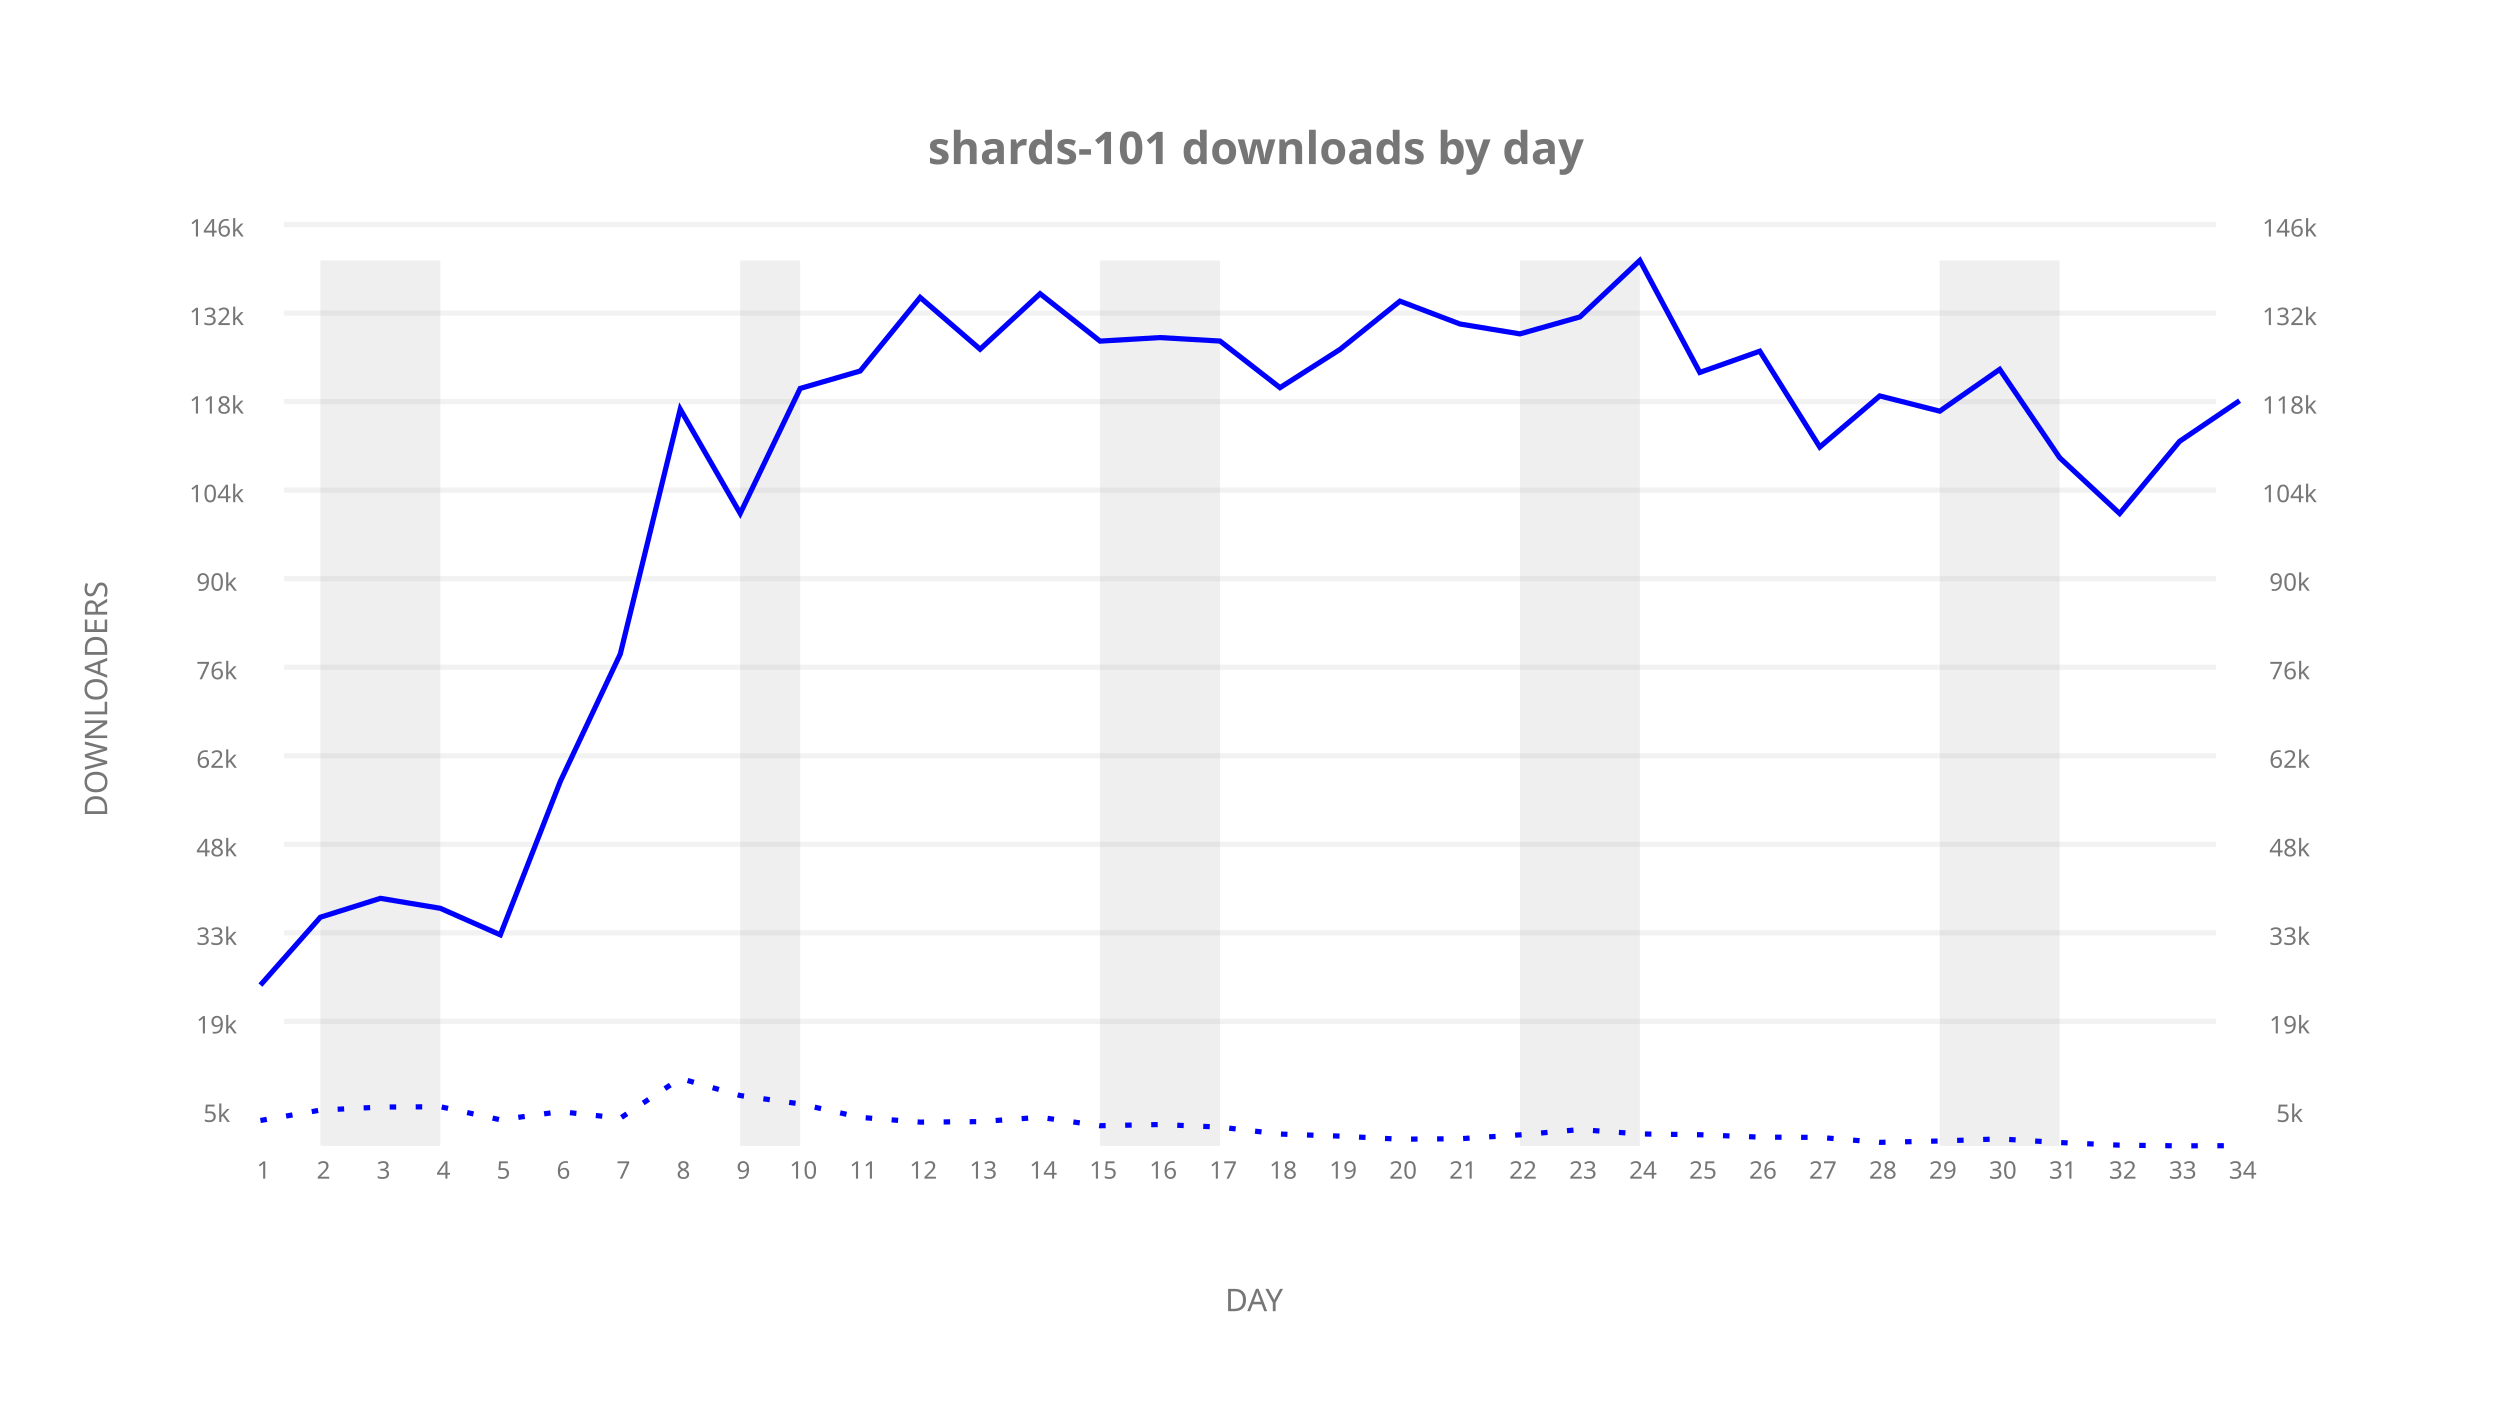
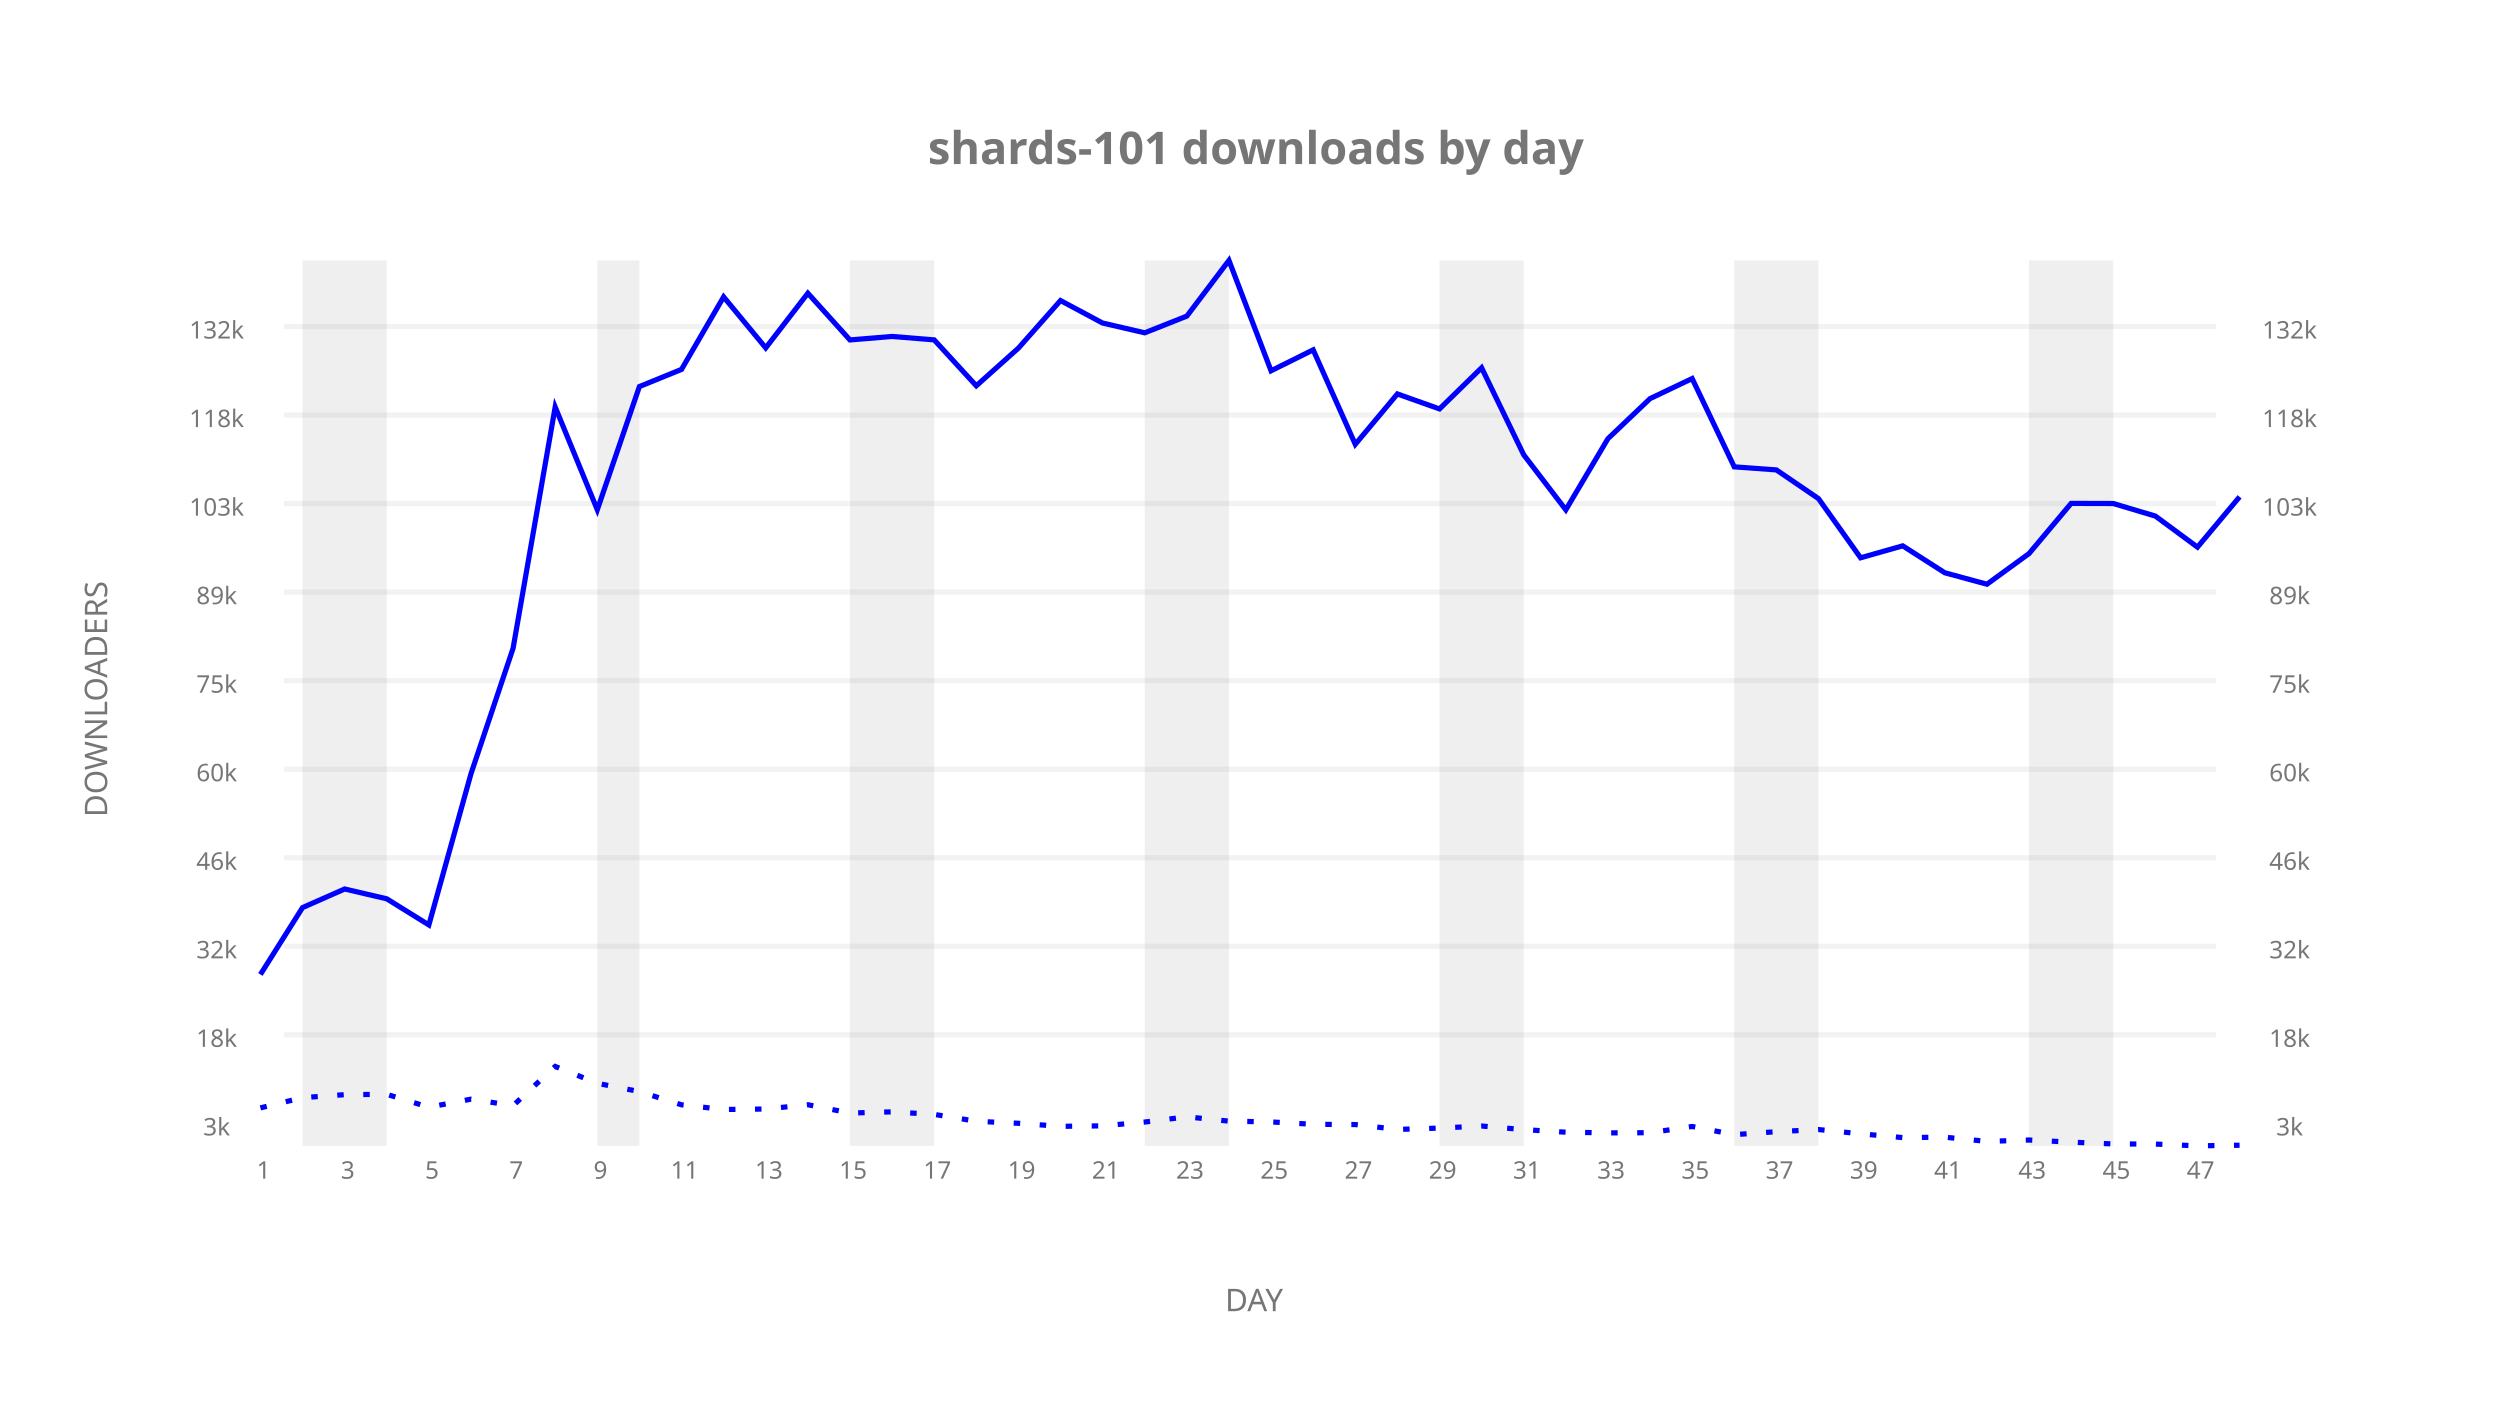
<svg xmlns="http://www.w3.org/2000/svg" xml:space="preserve" id="shards-101-downloads-by-day-day" x="0px" y="0px" width="1920px" height="1080px" viewBox="0 0 1920 1080" enable-background="new 0 0 1920 1080" role="img">
  <g id="annotations">
    <text x="960" y="126" font-family="Atkinson Hyperlegible" font-size="26pt" text-anchor="middle" text-align="center" font-weight="600" font-style="normal" style="fill:rgb(118,118,118); fill-opacity:1; stroke:rgb(118,118,118); stroke-opacity:0; stroke-width:0.5"> shards-101 downloads by day</text>
    <g id="axes-lines">
      <text x="960" y="1007" font-family="Atkinson Hyperlegible" font-size="18pt" text-anchor="middle" text-align="center" font-weight="500" font-style="normal" style="fill:rgb(118,118,118); fill-opacity:1; stroke:rgb(118,118,118); stroke-opacity:0; stroke-width:0.5"> DAY</text>
      <text x="73" y="540" font-family="Atkinson Hyperlegible" font-size="18pt" text-anchor="middle" text-align="center" dominant-baseline="central" font-weight="500" font-style="normal" style="fill:rgb(118,118,118); fill-opacity:1; stroke:rgb(118,118,118); stroke-opacity:0; stroke-width:0.5" transform="rotate(-90,73,540)"> DOWNLOADERS</text>
    </g>
    <g id="tic-y-label-lines">
-       <line x1="218" y1="784.425" x2="1702" y2="784.425" style="fill:rgb(0,0,255); fill-opacity:0; stroke:rgb(242,242,242); stroke-opacity:1; stroke-width:4" />
-       <line x1="218" y1="716.425" x2="1702" y2="716.425" style="fill:rgb(0,0,255); fill-opacity:0; stroke:rgb(242,242,242); stroke-opacity:1; stroke-width:4" />
-       <line x1="218" y1="648.425" x2="1702" y2="648.425" style="fill:rgb(0,0,255); fill-opacity:0; stroke:rgb(242,242,242); stroke-opacity:1; stroke-width:4" />
-       <line x1="218" y1="580.425" x2="1702" y2="580.425" style="fill:rgb(0,0,255); fill-opacity:0; stroke:rgb(242,242,242); stroke-opacity:1; stroke-width:4" />
-       <line x1="218" y1="512.425" x2="1702" y2="512.425" style="fill:rgb(0,0,255); fill-opacity:0; stroke:rgb(242,242,242); stroke-opacity:1; stroke-width:4" />
-       <line x1="218" y1="444.425" x2="1702" y2="444.425" style="fill:rgb(0,0,255); fill-opacity:0; stroke:rgb(242,242,242); stroke-opacity:1; stroke-width:4" />
-       <line x1="218" y1="376.425" x2="1702" y2="376.425" style="fill:rgb(0,0,255); fill-opacity:0; stroke:rgb(242,242,242); stroke-opacity:1; stroke-width:4" />
-       <line x1="218" y1="308.425" x2="1702" y2="308.425" style="fill:rgb(0,0,255); fill-opacity:0; stroke:rgb(242,242,242); stroke-opacity:1; stroke-width:4" />
-       <line x1="218" y1="240.425" x2="1702" y2="240.425" style="fill:rgb(0,0,255); fill-opacity:0; stroke:rgb(242,242,242); stroke-opacity:1; stroke-width:4" />
-       <line x1="218" y1="172.425" x2="1702" y2="172.425" style="fill:rgb(0,0,255); fill-opacity:0; stroke:rgb(242,242,242); stroke-opacity:1; stroke-width:4" />
+       <line x1="218" y1="794.762" x2="1702" y2="794.762" style="fill:rgb(0,0,255); fill-opacity:0; stroke:rgb(242,242,242); stroke-opacity:1; stroke-width:4" />
+       <line x1="218" y1="726.762" x2="1702" y2="726.762" style="fill:rgb(0,0,255); fill-opacity:0; stroke:rgb(242,242,242); stroke-opacity:1; stroke-width:4" />
+       <line x1="218" y1="658.762" x2="1702" y2="658.762" style="fill:rgb(0,0,255); fill-opacity:0; stroke:rgb(242,242,242); stroke-opacity:1; stroke-width:4" />
+       <line x1="218" y1="590.762" x2="1702" y2="590.762" style="fill:rgb(0,0,255); fill-opacity:0; stroke:rgb(242,242,242); stroke-opacity:1; stroke-width:4" />
+       <line x1="218" y1="522.762" x2="1702" y2="522.762" style="fill:rgb(0,0,255); fill-opacity:0; stroke:rgb(242,242,242); stroke-opacity:1; stroke-width:4" />
+       <line x1="218" y1="454.762" x2="1702" y2="454.762" style="fill:rgb(0,0,255); fill-opacity:0; stroke:rgb(242,242,242); stroke-opacity:1; stroke-width:4" />
+       <line x1="218" y1="386.762" x2="1702" y2="386.762" style="fill:rgb(0,0,255); fill-opacity:0; stroke:rgb(242,242,242); stroke-opacity:1; stroke-width:4" />
+       <line x1="218" y1="318.762" x2="1702" y2="318.762" style="fill:rgb(0,0,255); fill-opacity:0; stroke:rgb(242,242,242); stroke-opacity:1; stroke-width:4" />
+       <line x1="218" y1="250.762" x2="1702" y2="250.762" style="fill:rgb(0,0,255); fill-opacity:0; stroke:rgb(242,242,242); stroke-opacity:1; stroke-width:4" />
    </g>
    <g id="tic-x-labels">
      <text x="200" y="898" font-family="Atkinson Hyperlegible" font-size="14pt" text-anchor="middle" text-align="center" dominant-baseline="central" font-weight="400" font-style="normal" style="fill:rgb(118,118,118); fill-opacity:1; stroke:rgb(118,118,118); stroke-opacity:0; stroke-width:0.5"> 1</text>
-       <text x="246.061" y="898" font-family="Atkinson Hyperlegible" font-size="14pt" text-anchor="middle" text-align="center" dominant-baseline="central" font-weight="400" font-style="normal" style="fill:rgb(118,118,118); fill-opacity:1; stroke:rgb(118,118,118); stroke-opacity:0; stroke-width:0.5"> 2</text>
-       <text x="292.121" y="898" font-family="Atkinson Hyperlegible" font-size="14pt" text-anchor="middle" text-align="center" dominant-baseline="central" font-weight="400" font-style="normal" style="fill:rgb(118,118,118); fill-opacity:1; stroke:rgb(118,118,118); stroke-opacity:0; stroke-width:0.5"> 3</text>
-       <text x="338.182" y="898" font-family="Atkinson Hyperlegible" font-size="14pt" text-anchor="middle" text-align="center" dominant-baseline="central" font-weight="400" font-style="normal" style="fill:rgb(118,118,118); fill-opacity:1; stroke:rgb(118,118,118); stroke-opacity:0; stroke-width:0.5"> 4</text>
-       <text x="384.242" y="898" font-family="Atkinson Hyperlegible" font-size="14pt" text-anchor="middle" text-align="center" dominant-baseline="central" font-weight="400" font-style="normal" style="fill:rgb(118,118,118); fill-opacity:1; stroke:rgb(118,118,118); stroke-opacity:0; stroke-width:0.5"> 5</text>
-       <text x="430.303" y="898" font-family="Atkinson Hyperlegible" font-size="14pt" text-anchor="middle" text-align="center" dominant-baseline="central" font-weight="400" font-style="normal" style="fill:rgb(118,118,118); fill-opacity:1; stroke:rgb(118,118,118); stroke-opacity:0; stroke-width:0.5"> 6</text>
-       <text x="476.364" y="898" font-family="Atkinson Hyperlegible" font-size="14pt" text-anchor="middle" text-align="center" dominant-baseline="central" font-weight="400" font-style="normal" style="fill:rgb(118,118,118); fill-opacity:1; stroke:rgb(118,118,118); stroke-opacity:0; stroke-width:0.5"> 7</text>
-       <text x="522.424" y="898" font-family="Atkinson Hyperlegible" font-size="14pt" text-anchor="middle" text-align="center" dominant-baseline="central" font-weight="400" font-style="normal" style="fill:rgb(118,118,118); fill-opacity:1; stroke:rgb(118,118,118); stroke-opacity:0; stroke-width:0.5"> 8</text>
-       <text x="568.485" y="898" font-family="Atkinson Hyperlegible" font-size="14pt" text-anchor="middle" text-align="center" dominant-baseline="central" font-weight="400" font-style="normal" style="fill:rgb(118,118,118); fill-opacity:1; stroke:rgb(118,118,118); stroke-opacity:0; stroke-width:0.5"> 9</text>
-       <text x="614.545" y="898" font-family="Atkinson Hyperlegible" font-size="14pt" text-anchor="middle" text-align="center" dominant-baseline="central" font-weight="400" font-style="normal" style="fill:rgb(118,118,118); fill-opacity:1; stroke:rgb(118,118,118); stroke-opacity:0; stroke-width:0.5"> 10</text>
-       <text x="660.606" y="898" font-family="Atkinson Hyperlegible" font-size="14pt" text-anchor="middle" text-align="center" dominant-baseline="central" font-weight="400" font-style="normal" style="fill:rgb(118,118,118); fill-opacity:1; stroke:rgb(118,118,118); stroke-opacity:0; stroke-width:0.5"> 11</text>
-       <text x="706.667" y="898" font-family="Atkinson Hyperlegible" font-size="14pt" text-anchor="middle" text-align="center" dominant-baseline="central" font-weight="400" font-style="normal" style="fill:rgb(118,118,118); fill-opacity:1; stroke:rgb(118,118,118); stroke-opacity:0; stroke-width:0.5"> 12</text>
-       <text x="752.727" y="898" font-family="Atkinson Hyperlegible" font-size="14pt" text-anchor="middle" text-align="center" dominant-baseline="central" font-weight="400" font-style="normal" style="fill:rgb(118,118,118); fill-opacity:1; stroke:rgb(118,118,118); stroke-opacity:0; stroke-width:0.5"> 13</text>
-       <text x="798.788" y="898" font-family="Atkinson Hyperlegible" font-size="14pt" text-anchor="middle" text-align="center" dominant-baseline="central" font-weight="400" font-style="normal" style="fill:rgb(118,118,118); fill-opacity:1; stroke:rgb(118,118,118); stroke-opacity:0; stroke-width:0.5"> 14</text>
-       <text x="844.848" y="898" font-family="Atkinson Hyperlegible" font-size="14pt" text-anchor="middle" text-align="center" dominant-baseline="central" font-weight="400" font-style="normal" style="fill:rgb(118,118,118); fill-opacity:1; stroke:rgb(118,118,118); stroke-opacity:0; stroke-width:0.5"> 15</text>
-       <text x="890.909" y="898" font-family="Atkinson Hyperlegible" font-size="14pt" text-anchor="middle" text-align="center" dominant-baseline="central" font-weight="400" font-style="normal" style="fill:rgb(118,118,118); fill-opacity:1; stroke:rgb(118,118,118); stroke-opacity:0; stroke-width:0.5"> 16</text>
-       <text x="936.97" y="898" font-family="Atkinson Hyperlegible" font-size="14pt" text-anchor="middle" text-align="center" dominant-baseline="central" font-weight="400" font-style="normal" style="fill:rgb(118,118,118); fill-opacity:1; stroke:rgb(118,118,118); stroke-opacity:0; stroke-width:0.5"> 17</text>
-       <text x="983.03" y="898" font-family="Atkinson Hyperlegible" font-size="14pt" text-anchor="middle" text-align="center" dominant-baseline="central" font-weight="400" font-style="normal" style="fill:rgb(118,118,118); fill-opacity:1; stroke:rgb(118,118,118); stroke-opacity:0; stroke-width:0.5"> 18</text>
-       <text x="1029.091" y="898" font-family="Atkinson Hyperlegible" font-size="14pt" text-anchor="middle" text-align="center" dominant-baseline="central" font-weight="400" font-style="normal" style="fill:rgb(118,118,118); fill-opacity:1; stroke:rgb(118,118,118); stroke-opacity:0; stroke-width:0.5"> 19</text>
-       <text x="1075.152" y="898" font-family="Atkinson Hyperlegible" font-size="14pt" text-anchor="middle" text-align="center" dominant-baseline="central" font-weight="400" font-style="normal" style="fill:rgb(118,118,118); fill-opacity:1; stroke:rgb(118,118,118); stroke-opacity:0; stroke-width:0.5"> 20</text>
-       <text x="1121.212" y="898" font-family="Atkinson Hyperlegible" font-size="14pt" text-anchor="middle" text-align="center" dominant-baseline="central" font-weight="400" font-style="normal" style="fill:rgb(118,118,118); fill-opacity:1; stroke:rgb(118,118,118); stroke-opacity:0; stroke-width:0.5"> 21</text>
-       <text x="1167.273" y="898" font-family="Atkinson Hyperlegible" font-size="14pt" text-anchor="middle" text-align="center" dominant-baseline="central" font-weight="400" font-style="normal" style="fill:rgb(118,118,118); fill-opacity:1; stroke:rgb(118,118,118); stroke-opacity:0; stroke-width:0.5"> 22</text>
-       <text x="1213.333" y="898" font-family="Atkinson Hyperlegible" font-size="14pt" text-anchor="middle" text-align="center" dominant-baseline="central" font-weight="400" font-style="normal" style="fill:rgb(118,118,118); fill-opacity:1; stroke:rgb(118,118,118); stroke-opacity:0; stroke-width:0.5"> 23</text>
-       <text x="1259.394" y="898" font-family="Atkinson Hyperlegible" font-size="14pt" text-anchor="middle" text-align="center" dominant-baseline="central" font-weight="400" font-style="normal" style="fill:rgb(118,118,118); fill-opacity:1; stroke:rgb(118,118,118); stroke-opacity:0; stroke-width:0.5"> 24</text>
-       <text x="1305.455" y="898" font-family="Atkinson Hyperlegible" font-size="14pt" text-anchor="middle" text-align="center" dominant-baseline="central" font-weight="400" font-style="normal" style="fill:rgb(118,118,118); fill-opacity:1; stroke:rgb(118,118,118); stroke-opacity:0; stroke-width:0.5"> 25</text>
-       <text x="1351.515" y="898" font-family="Atkinson Hyperlegible" font-size="14pt" text-anchor="middle" text-align="center" dominant-baseline="central" font-weight="400" font-style="normal" style="fill:rgb(118,118,118); fill-opacity:1; stroke:rgb(118,118,118); stroke-opacity:0; stroke-width:0.5"> 26</text>
-       <text x="1397.576" y="898" font-family="Atkinson Hyperlegible" font-size="14pt" text-anchor="middle" text-align="center" dominant-baseline="central" font-weight="400" font-style="normal" style="fill:rgb(118,118,118); fill-opacity:1; stroke:rgb(118,118,118); stroke-opacity:0; stroke-width:0.5"> 27</text>
-       <text x="1443.636" y="898" font-family="Atkinson Hyperlegible" font-size="14pt" text-anchor="middle" text-align="center" dominant-baseline="central" font-weight="400" font-style="normal" style="fill:rgb(118,118,118); fill-opacity:1; stroke:rgb(118,118,118); stroke-opacity:0; stroke-width:0.5"> 28</text>
-       <text x="1489.697" y="898" font-family="Atkinson Hyperlegible" font-size="14pt" text-anchor="middle" text-align="center" dominant-baseline="central" font-weight="400" font-style="normal" style="fill:rgb(118,118,118); fill-opacity:1; stroke:rgb(118,118,118); stroke-opacity:0; stroke-width:0.5"> 29</text>
-       <text x="1535.758" y="898" font-family="Atkinson Hyperlegible" font-size="14pt" text-anchor="middle" text-align="center" dominant-baseline="central" font-weight="400" font-style="normal" style="fill:rgb(118,118,118); fill-opacity:1; stroke:rgb(118,118,118); stroke-opacity:0; stroke-width:0.5"> 30</text>
-       <text x="1581.818" y="898" font-family="Atkinson Hyperlegible" font-size="14pt" text-anchor="middle" text-align="center" dominant-baseline="central" font-weight="400" font-style="normal" style="fill:rgb(118,118,118); fill-opacity:1; stroke:rgb(118,118,118); stroke-opacity:0; stroke-width:0.5"> 31</text>
-       <text x="1627.879" y="898" font-family="Atkinson Hyperlegible" font-size="14pt" text-anchor="middle" text-align="center" dominant-baseline="central" font-weight="400" font-style="normal" style="fill:rgb(118,118,118); fill-opacity:1; stroke:rgb(118,118,118); stroke-opacity:0; stroke-width:0.5"> 32</text>
-       <text x="1673.939" y="898" font-family="Atkinson Hyperlegible" font-size="14pt" text-anchor="middle" text-align="center" dominant-baseline="central" font-weight="400" font-style="normal" style="fill:rgb(118,118,118); fill-opacity:1; stroke:rgb(118,118,118); stroke-opacity:0; stroke-width:0.5"> 33</text>
-       <text x="1720" y="898" font-family="Atkinson Hyperlegible" font-size="14pt" text-anchor="middle" text-align="center" dominant-baseline="central" font-weight="400" font-style="normal" style="fill:rgb(118,118,118); fill-opacity:1; stroke:rgb(118,118,118); stroke-opacity:0; stroke-width:0.5"> 34</text>
+       <text x="264.681" y="898" font-family="Atkinson Hyperlegible" font-size="14pt" text-anchor="middle" text-align="center" dominant-baseline="central" font-weight="400" font-style="normal" style="fill:rgb(118,118,118); fill-opacity:1; stroke:rgb(118,118,118); stroke-opacity:0; stroke-width:0.5"> 3</text>
+       <text x="329.362" y="898" font-family="Atkinson Hyperlegible" font-size="14pt" text-anchor="middle" text-align="center" dominant-baseline="central" font-weight="400" font-style="normal" style="fill:rgb(118,118,118); fill-opacity:1; stroke:rgb(118,118,118); stroke-opacity:0; stroke-width:0.5"> 5</text>
+       <text x="394.043" y="898" font-family="Atkinson Hyperlegible" font-size="14pt" text-anchor="middle" text-align="center" dominant-baseline="central" font-weight="400" font-style="normal" style="fill:rgb(118,118,118); fill-opacity:1; stroke:rgb(118,118,118); stroke-opacity:0; stroke-width:0.5"> 7</text>
+       <text x="458.723" y="898" font-family="Atkinson Hyperlegible" font-size="14pt" text-anchor="middle" text-align="center" dominant-baseline="central" font-weight="400" font-style="normal" style="fill:rgb(118,118,118); fill-opacity:1; stroke:rgb(118,118,118); stroke-opacity:0; stroke-width:0.5"> 9</text>
+       <text x="523.404" y="898" font-family="Atkinson Hyperlegible" font-size="14pt" text-anchor="middle" text-align="center" dominant-baseline="central" font-weight="400" font-style="normal" style="fill:rgb(118,118,118); fill-opacity:1; stroke:rgb(118,118,118); stroke-opacity:0; stroke-width:0.5"> 11</text>
+       <text x="588.085" y="898" font-family="Atkinson Hyperlegible" font-size="14pt" text-anchor="middle" text-align="center" dominant-baseline="central" font-weight="400" font-style="normal" style="fill:rgb(118,118,118); fill-opacity:1; stroke:rgb(118,118,118); stroke-opacity:0; stroke-width:0.5"> 13</text>
+       <text x="652.766" y="898" font-family="Atkinson Hyperlegible" font-size="14pt" text-anchor="middle" text-align="center" dominant-baseline="central" font-weight="400" font-style="normal" style="fill:rgb(118,118,118); fill-opacity:1; stroke:rgb(118,118,118); stroke-opacity:0; stroke-width:0.5"> 15</text>
+       <text x="717.447" y="898" font-family="Atkinson Hyperlegible" font-size="14pt" text-anchor="middle" text-align="center" dominant-baseline="central" font-weight="400" font-style="normal" style="fill:rgb(118,118,118); fill-opacity:1; stroke:rgb(118,118,118); stroke-opacity:0; stroke-width:0.5"> 17</text>
+       <text x="782.128" y="898" font-family="Atkinson Hyperlegible" font-size="14pt" text-anchor="middle" text-align="center" dominant-baseline="central" font-weight="400" font-style="normal" style="fill:rgb(118,118,118); fill-opacity:1; stroke:rgb(118,118,118); stroke-opacity:0; stroke-width:0.5"> 19</text>
+       <text x="846.809" y="898" font-family="Atkinson Hyperlegible" font-size="14pt" text-anchor="middle" text-align="center" dominant-baseline="central" font-weight="400" font-style="normal" style="fill:rgb(118,118,118); fill-opacity:1; stroke:rgb(118,118,118); stroke-opacity:0; stroke-width:0.5"> 21</text>
+       <text x="911.489" y="898" font-family="Atkinson Hyperlegible" font-size="14pt" text-anchor="middle" text-align="center" dominant-baseline="central" font-weight="400" font-style="normal" style="fill:rgb(118,118,118); fill-opacity:1; stroke:rgb(118,118,118); stroke-opacity:0; stroke-width:0.5"> 23</text>
+       <text x="976.17" y="898" font-family="Atkinson Hyperlegible" font-size="14pt" text-anchor="middle" text-align="center" dominant-baseline="central" font-weight="400" font-style="normal" style="fill:rgb(118,118,118); fill-opacity:1; stroke:rgb(118,118,118); stroke-opacity:0; stroke-width:0.5"> 25</text>
+       <text x="1040.851" y="898" font-family="Atkinson Hyperlegible" font-size="14pt" text-anchor="middle" text-align="center" dominant-baseline="central" font-weight="400" font-style="normal" style="fill:rgb(118,118,118); fill-opacity:1; stroke:rgb(118,118,118); stroke-opacity:0; stroke-width:0.5"> 27</text>
+       <text x="1105.532" y="898" font-family="Atkinson Hyperlegible" font-size="14pt" text-anchor="middle" text-align="center" dominant-baseline="central" font-weight="400" font-style="normal" style="fill:rgb(118,118,118); fill-opacity:1; stroke:rgb(118,118,118); stroke-opacity:0; stroke-width:0.5"> 29</text>
+       <text x="1170.213" y="898" font-family="Atkinson Hyperlegible" font-size="14pt" text-anchor="middle" text-align="center" dominant-baseline="central" font-weight="400" font-style="normal" style="fill:rgb(118,118,118); fill-opacity:1; stroke:rgb(118,118,118); stroke-opacity:0; stroke-width:0.5"> 31</text>
+       <text x="1234.894" y="898" font-family="Atkinson Hyperlegible" font-size="14pt" text-anchor="middle" text-align="center" dominant-baseline="central" font-weight="400" font-style="normal" style="fill:rgb(118,118,118); fill-opacity:1; stroke:rgb(118,118,118); stroke-opacity:0; stroke-width:0.5"> 33</text>
+       <text x="1299.574" y="898" font-family="Atkinson Hyperlegible" font-size="14pt" text-anchor="middle" text-align="center" dominant-baseline="central" font-weight="400" font-style="normal" style="fill:rgb(118,118,118); fill-opacity:1; stroke:rgb(118,118,118); stroke-opacity:0; stroke-width:0.5"> 35</text>
+       <text x="1364.255" y="898" font-family="Atkinson Hyperlegible" font-size="14pt" text-anchor="middle" text-align="center" dominant-baseline="central" font-weight="400" font-style="normal" style="fill:rgb(118,118,118); fill-opacity:1; stroke:rgb(118,118,118); stroke-opacity:0; stroke-width:0.5"> 37</text>
+       <text x="1428.936" y="898" font-family="Atkinson Hyperlegible" font-size="14pt" text-anchor="middle" text-align="center" dominant-baseline="central" font-weight="400" font-style="normal" style="fill:rgb(118,118,118); fill-opacity:1; stroke:rgb(118,118,118); stroke-opacity:0; stroke-width:0.5"> 39</text>
+       <text x="1493.617" y="898" font-family="Atkinson Hyperlegible" font-size="14pt" text-anchor="middle" text-align="center" dominant-baseline="central" font-weight="400" font-style="normal" style="fill:rgb(118,118,118); fill-opacity:1; stroke:rgb(118,118,118); stroke-opacity:0; stroke-width:0.5"> 41</text>
+       <text x="1558.298" y="898" font-family="Atkinson Hyperlegible" font-size="14pt" text-anchor="middle" text-align="center" dominant-baseline="central" font-weight="400" font-style="normal" style="fill:rgb(118,118,118); fill-opacity:1; stroke:rgb(118,118,118); stroke-opacity:0; stroke-width:0.5"> 43</text>
+       <text x="1622.979" y="898" font-family="Atkinson Hyperlegible" font-size="14pt" text-anchor="middle" text-align="center" dominant-baseline="central" font-weight="400" font-style="normal" style="fill:rgb(118,118,118); fill-opacity:1; stroke:rgb(118,118,118); stroke-opacity:0; stroke-width:0.5"> 45</text>
+       <text x="1687.66" y="898" font-family="Atkinson Hyperlegible" font-size="14pt" text-anchor="middle" text-align="center" dominant-baseline="central" font-weight="400" font-style="normal" style="fill:rgb(118,118,118); fill-opacity:1; stroke:rgb(118,118,118); stroke-opacity:0; stroke-width:0.5"> 47</text>
    </g>
    <g id="tic-y-labels">
-       <text x="164" y="854.425" font-family="Atkinson Hyperlegible" font-size="14pt" text-anchor="middle" text-align="center" dominant-baseline="central" font-weight="400" font-style="normal" style="fill:rgb(118,118,118); fill-opacity:1; stroke:rgb(118,118,118); stroke-opacity:0; stroke-width:0.5"> 5k</text>
-       <text x="1756" y="854.425" font-family="Atkinson Hyperlegible" font-size="14pt" text-anchor="middle" text-align="center" dominant-baseline="central" font-weight="400" font-style="normal" style="fill:rgb(118,118,118); fill-opacity:1; stroke:rgb(118,118,118); stroke-opacity:0; stroke-width:0.5"> 5k</text>
-       <text x="164" y="786.425" font-family="Atkinson Hyperlegible" font-size="14pt" text-anchor="middle" text-align="center" dominant-baseline="central" font-weight="400" font-style="normal" style="fill:rgb(118,118,118); fill-opacity:1; stroke:rgb(118,118,118); stroke-opacity:0; stroke-width:0.5"> 19k</text>
-       <text x="1756" y="786.425" font-family="Atkinson Hyperlegible" font-size="14pt" text-anchor="middle" text-align="center" dominant-baseline="central" font-weight="400" font-style="normal" style="fill:rgb(118,118,118); fill-opacity:1; stroke:rgb(118,118,118); stroke-opacity:0; stroke-width:0.5"> 19k</text>
-       <text x="164" y="718.425" font-family="Atkinson Hyperlegible" font-size="14pt" text-anchor="middle" text-align="center" dominant-baseline="central" font-weight="400" font-style="normal" style="fill:rgb(118,118,118); fill-opacity:1; stroke:rgb(118,118,118); stroke-opacity:0; stroke-width:0.5"> 33k</text>
-       <text x="1756" y="718.425" font-family="Atkinson Hyperlegible" font-size="14pt" text-anchor="middle" text-align="center" dominant-baseline="central" font-weight="400" font-style="normal" style="fill:rgb(118,118,118); fill-opacity:1; stroke:rgb(118,118,118); stroke-opacity:0; stroke-width:0.5"> 33k</text>
-       <text x="164" y="650.425" font-family="Atkinson Hyperlegible" font-size="14pt" text-anchor="middle" text-align="center" dominant-baseline="central" font-weight="400" font-style="normal" style="fill:rgb(118,118,118); fill-opacity:1; stroke:rgb(118,118,118); stroke-opacity:0; stroke-width:0.5"> 48k</text>
-       <text x="1756" y="650.425" font-family="Atkinson Hyperlegible" font-size="14pt" text-anchor="middle" text-align="center" dominant-baseline="central" font-weight="400" font-style="normal" style="fill:rgb(118,118,118); fill-opacity:1; stroke:rgb(118,118,118); stroke-opacity:0; stroke-width:0.5"> 48k</text>
-       <text x="164" y="582.425" font-family="Atkinson Hyperlegible" font-size="14pt" text-anchor="middle" text-align="center" dominant-baseline="central" font-weight="400" font-style="normal" style="fill:rgb(118,118,118); fill-opacity:1; stroke:rgb(118,118,118); stroke-opacity:0; stroke-width:0.5"> 62k</text>
-       <text x="1756" y="582.425" font-family="Atkinson Hyperlegible" font-size="14pt" text-anchor="middle" text-align="center" dominant-baseline="central" font-weight="400" font-style="normal" style="fill:rgb(118,118,118); fill-opacity:1; stroke:rgb(118,118,118); stroke-opacity:0; stroke-width:0.5"> 62k</text>
-       <text x="164" y="514.425" font-family="Atkinson Hyperlegible" font-size="14pt" text-anchor="middle" text-align="center" dominant-baseline="central" font-weight="400" font-style="normal" style="fill:rgb(118,118,118); fill-opacity:1; stroke:rgb(118,118,118); stroke-opacity:0; stroke-width:0.5"> 76k</text>
-       <text x="1756" y="514.425" font-family="Atkinson Hyperlegible" font-size="14pt" text-anchor="middle" text-align="center" dominant-baseline="central" font-weight="400" font-style="normal" style="fill:rgb(118,118,118); fill-opacity:1; stroke:rgb(118,118,118); stroke-opacity:0; stroke-width:0.5"> 76k</text>
-       <text x="164" y="446.425" font-family="Atkinson Hyperlegible" font-size="14pt" text-anchor="middle" text-align="center" dominant-baseline="central" font-weight="400" font-style="normal" style="fill:rgb(118,118,118); fill-opacity:1; stroke:rgb(118,118,118); stroke-opacity:0; stroke-width:0.5"> 90k</text>
-       <text x="1756" y="446.425" font-family="Atkinson Hyperlegible" font-size="14pt" text-anchor="middle" text-align="center" dominant-baseline="central" font-weight="400" font-style="normal" style="fill:rgb(118,118,118); fill-opacity:1; stroke:rgb(118,118,118); stroke-opacity:0; stroke-width:0.5"> 90k</text>
-       <text x="164" y="378.425" font-family="Atkinson Hyperlegible" font-size="14pt" text-anchor="middle" text-align="center" dominant-baseline="central" font-weight="400" font-style="normal" style="fill:rgb(118,118,118); fill-opacity:1; stroke:rgb(118,118,118); stroke-opacity:0; stroke-width:0.5"> 104k</text>
-       <text x="1756" y="378.425" font-family="Atkinson Hyperlegible" font-size="14pt" text-anchor="middle" text-align="center" dominant-baseline="central" font-weight="400" font-style="normal" style="fill:rgb(118,118,118); fill-opacity:1; stroke:rgb(118,118,118); stroke-opacity:0; stroke-width:0.5"> 104k</text>
-       <text x="164" y="310.425" font-family="Atkinson Hyperlegible" font-size="14pt" text-anchor="middle" text-align="center" dominant-baseline="central" font-weight="400" font-style="normal" style="fill:rgb(118,118,118); fill-opacity:1; stroke:rgb(118,118,118); stroke-opacity:0; stroke-width:0.5"> 118k</text>
-       <text x="1756" y="310.425" font-family="Atkinson Hyperlegible" font-size="14pt" text-anchor="middle" text-align="center" dominant-baseline="central" font-weight="400" font-style="normal" style="fill:rgb(118,118,118); fill-opacity:1; stroke:rgb(118,118,118); stroke-opacity:0; stroke-width:0.5"> 118k</text>
-       <text x="164" y="242.425" font-family="Atkinson Hyperlegible" font-size="14pt" text-anchor="middle" text-align="center" dominant-baseline="central" font-weight="400" font-style="normal" style="fill:rgb(118,118,118); fill-opacity:1; stroke:rgb(118,118,118); stroke-opacity:0; stroke-width:0.5"> 132k</text>
-       <text x="1756" y="242.425" font-family="Atkinson Hyperlegible" font-size="14pt" text-anchor="middle" text-align="center" dominant-baseline="central" font-weight="400" font-style="normal" style="fill:rgb(118,118,118); fill-opacity:1; stroke:rgb(118,118,118); stroke-opacity:0; stroke-width:0.5"> 132k</text>
-       <text x="164" y="174.425" font-family="Atkinson Hyperlegible" font-size="14pt" text-anchor="middle" text-align="center" dominant-baseline="central" font-weight="400" font-style="normal" style="fill:rgb(118,118,118); fill-opacity:1; stroke:rgb(118,118,118); stroke-opacity:0; stroke-width:0.5"> 146k</text>
-       <text x="1756" y="174.425" font-family="Atkinson Hyperlegible" font-size="14pt" text-anchor="middle" text-align="center" dominant-baseline="central" font-weight="400" font-style="normal" style="fill:rgb(118,118,118); fill-opacity:1; stroke:rgb(118,118,118); stroke-opacity:0; stroke-width:0.5"> 146k</text>
+       <text x="164" y="864.762" font-family="Atkinson Hyperlegible" font-size="14pt" text-anchor="middle" text-align="center" dominant-baseline="central" font-weight="400" font-style="normal" style="fill:rgb(118,118,118); fill-opacity:1; stroke:rgb(118,118,118); stroke-opacity:0; stroke-width:0.5"> 3k</text>
+       <text x="1756" y="864.762" font-family="Atkinson Hyperlegible" font-size="14pt" text-anchor="middle" text-align="center" dominant-baseline="central" font-weight="400" font-style="normal" style="fill:rgb(118,118,118); fill-opacity:1; stroke:rgb(118,118,118); stroke-opacity:0; stroke-width:0.5"> 3k</text>
+       <text x="164" y="796.762" font-family="Atkinson Hyperlegible" font-size="14pt" text-anchor="middle" text-align="center" dominant-baseline="central" font-weight="400" font-style="normal" style="fill:rgb(118,118,118); fill-opacity:1; stroke:rgb(118,118,118); stroke-opacity:0; stroke-width:0.5"> 18k</text>
+       <text x="1756" y="796.762" font-family="Atkinson Hyperlegible" font-size="14pt" text-anchor="middle" text-align="center" dominant-baseline="central" font-weight="400" font-style="normal" style="fill:rgb(118,118,118); fill-opacity:1; stroke:rgb(118,118,118); stroke-opacity:0; stroke-width:0.5"> 18k</text>
+       <text x="164" y="728.762" font-family="Atkinson Hyperlegible" font-size="14pt" text-anchor="middle" text-align="center" dominant-baseline="central" font-weight="400" font-style="normal" style="fill:rgb(118,118,118); fill-opacity:1; stroke:rgb(118,118,118); stroke-opacity:0; stroke-width:0.5"> 32k</text>
+       <text x="1756" y="728.762" font-family="Atkinson Hyperlegible" font-size="14pt" text-anchor="middle" text-align="center" dominant-baseline="central" font-weight="400" font-style="normal" style="fill:rgb(118,118,118); fill-opacity:1; stroke:rgb(118,118,118); stroke-opacity:0; stroke-width:0.5"> 32k</text>
+       <text x="164" y="660.762" font-family="Atkinson Hyperlegible" font-size="14pt" text-anchor="middle" text-align="center" dominant-baseline="central" font-weight="400" font-style="normal" style="fill:rgb(118,118,118); fill-opacity:1; stroke:rgb(118,118,118); stroke-opacity:0; stroke-width:0.5"> 46k</text>
+       <text x="1756" y="660.762" font-family="Atkinson Hyperlegible" font-size="14pt" text-anchor="middle" text-align="center" dominant-baseline="central" font-weight="400" font-style="normal" style="fill:rgb(118,118,118); fill-opacity:1; stroke:rgb(118,118,118); stroke-opacity:0; stroke-width:0.5"> 46k</text>
+       <text x="164" y="592.762" font-family="Atkinson Hyperlegible" font-size="14pt" text-anchor="middle" text-align="center" dominant-baseline="central" font-weight="400" font-style="normal" style="fill:rgb(118,118,118); fill-opacity:1; stroke:rgb(118,118,118); stroke-opacity:0; stroke-width:0.5"> 60k</text>
+       <text x="1756" y="592.762" font-family="Atkinson Hyperlegible" font-size="14pt" text-anchor="middle" text-align="center" dominant-baseline="central" font-weight="400" font-style="normal" style="fill:rgb(118,118,118); fill-opacity:1; stroke:rgb(118,118,118); stroke-opacity:0; stroke-width:0.5"> 60k</text>
+       <text x="164" y="524.762" font-family="Atkinson Hyperlegible" font-size="14pt" text-anchor="middle" text-align="center" dominant-baseline="central" font-weight="400" font-style="normal" style="fill:rgb(118,118,118); fill-opacity:1; stroke:rgb(118,118,118); stroke-opacity:0; stroke-width:0.5"> 75k</text>
+       <text x="1756" y="524.762" font-family="Atkinson Hyperlegible" font-size="14pt" text-anchor="middle" text-align="center" dominant-baseline="central" font-weight="400" font-style="normal" style="fill:rgb(118,118,118); fill-opacity:1; stroke:rgb(118,118,118); stroke-opacity:0; stroke-width:0.5"> 75k</text>
+       <text x="164" y="456.762" font-family="Atkinson Hyperlegible" font-size="14pt" text-anchor="middle" text-align="center" dominant-baseline="central" font-weight="400" font-style="normal" style="fill:rgb(118,118,118); fill-opacity:1; stroke:rgb(118,118,118); stroke-opacity:0; stroke-width:0.5"> 89k</text>
+       <text x="1756" y="456.762" font-family="Atkinson Hyperlegible" font-size="14pt" text-anchor="middle" text-align="center" dominant-baseline="central" font-weight="400" font-style="normal" style="fill:rgb(118,118,118); fill-opacity:1; stroke:rgb(118,118,118); stroke-opacity:0; stroke-width:0.5"> 89k</text>
+       <text x="164" y="388.762" font-family="Atkinson Hyperlegible" font-size="14pt" text-anchor="middle" text-align="center" dominant-baseline="central" font-weight="400" font-style="normal" style="fill:rgb(118,118,118); fill-opacity:1; stroke:rgb(118,118,118); stroke-opacity:0; stroke-width:0.5"> 103k</text>
+       <text x="1756" y="388.762" font-family="Atkinson Hyperlegible" font-size="14pt" text-anchor="middle" text-align="center" dominant-baseline="central" font-weight="400" font-style="normal" style="fill:rgb(118,118,118); fill-opacity:1; stroke:rgb(118,118,118); stroke-opacity:0; stroke-width:0.5"> 103k</text>
+       <text x="164" y="320.762" font-family="Atkinson Hyperlegible" font-size="14pt" text-anchor="middle" text-align="center" dominant-baseline="central" font-weight="400" font-style="normal" style="fill:rgb(118,118,118); fill-opacity:1; stroke:rgb(118,118,118); stroke-opacity:0; stroke-width:0.5"> 118k</text>
+       <text x="1756" y="320.762" font-family="Atkinson Hyperlegible" font-size="14pt" text-anchor="middle" text-align="center" dominant-baseline="central" font-weight="400" font-style="normal" style="fill:rgb(118,118,118); fill-opacity:1; stroke:rgb(118,118,118); stroke-opacity:0; stroke-width:0.5"> 118k</text>
+       <text x="164" y="252.762" font-family="Atkinson Hyperlegible" font-size="14pt" text-anchor="middle" text-align="center" dominant-baseline="central" font-weight="400" font-style="normal" style="fill:rgb(118,118,118); fill-opacity:1; stroke:rgb(118,118,118); stroke-opacity:0; stroke-width:0.5"> 132k</text>
+       <text x="1756" y="252.762" font-family="Atkinson Hyperlegible" font-size="14pt" text-anchor="middle" text-align="center" dominant-baseline="central" font-weight="400" font-style="normal" style="fill:rgb(118,118,118); fill-opacity:1; stroke:rgb(118,118,118); stroke-opacity:0; stroke-width:0.5"> 132k</text>
    </g>
  </g>
  <g id="weekend-bands-shards-101 downloads by day">
-     <rect x="246.061" y="200" width="92.121" height="680" style="fill:rgb(148,148,148); fill-opacity:0.15; stroke:rgb(148,148,148); stroke-opacity:0; stroke-width:0" />
-     <rect x="568.485" y="200" width="46.061" height="680" style="fill:rgb(148,148,148); fill-opacity:0.15; stroke:rgb(148,148,148); stroke-opacity:0; stroke-width:0" />
-     <rect x="844.848" y="200" width="92.121" height="680" style="fill:rgb(148,148,148); fill-opacity:0.15; stroke:rgb(148,148,148); stroke-opacity:0; stroke-width:0" />
-     <rect x="1167.273" y="200" width="92.121" height="680" style="fill:rgb(148,148,148); fill-opacity:0.15; stroke:rgb(148,148,148); stroke-opacity:0; stroke-width:0" />
-     <rect x="1489.697" y="200" width="92.121" height="680" style="fill:rgb(148,148,148); fill-opacity:0.15; stroke:rgb(148,148,148); stroke-opacity:0; stroke-width:0" />
+     <rect x="232.34" y="200" width="64.681" height="680" style="fill:rgb(148,148,148); fill-opacity:0.15; stroke:rgb(148,148,148); stroke-opacity:0; stroke-width:0" />
+     <rect x="458.723" y="200" width="32.34" height="680" style="fill:rgb(148,148,148); fill-opacity:0.15; stroke:rgb(148,148,148); stroke-opacity:0; stroke-width:0" />
+     <rect x="652.766" y="200" width="64.681" height="680" style="fill:rgb(148,148,148); fill-opacity:0.15; stroke:rgb(148,148,148); stroke-opacity:0; stroke-width:0" />
+     <rect x="879.149" y="200" width="64.681" height="680" style="fill:rgb(148,148,148); fill-opacity:0.15; stroke:rgb(148,148,148); stroke-opacity:0; stroke-width:0" />
+     <rect x="1105.532" y="200" width="64.681" height="680" style="fill:rgb(148,148,148); fill-opacity:0.15; stroke:rgb(148,148,148); stroke-opacity:0; stroke-width:0" />
+     <rect x="1331.915" y="200" width="64.681" height="680" style="fill:rgb(148,148,148); fill-opacity:0.15; stroke:rgb(148,148,148); stroke-opacity:0; stroke-width:0" />
+     <rect x="1558.298" y="200" width="64.681" height="680" style="fill:rgb(148,148,148); fill-opacity:0.15; stroke:rgb(148,148,148); stroke-opacity:0; stroke-width:0" />
  </g>
  <g id="polyline-shards-101 downloads by day">
-     <polyline points="200,756.551 246.061,704.426 292.121,689.921 338.182,697.591 384.242,717.962 430.303,600.147 476.364,502.336 522.424,314.279 568.485,394.333 614.545,298.327 660.606,284.946 706.667,228.417 752.727,268.188 798.788,225.571 844.848,261.98 890.909,259.259 936.97,261.932 983.03,297.724 1029.09,268.362 1075.15,231.282 1121.21,248.821 1167.27,256.428 1213.33,243.413 1259.39,200 1305.45,286.021 1351.52,269.712 1397.58,343.322 1443.64,304.072 1489.7,315.764 1535.76,283.687 1581.82,351.518 1627.88,394.391 1673.94,338.938 1720,307.723 " style="fill:rgb(0,0,255); fill-opacity:0; stroke:rgb(0,0,255); stroke-opacity:1; stroke-width:4" />
+     <polyline points="200,748.398 232.34,697.036 264.681,682.744 297.021,690.301 329.362,710.373 361.702,594.285 394.043,497.907 426.383,312.605 458.723,391.486 491.064,296.886 523.404,283.701 555.745,228 588.085,267.189 620.426,225.196 652.766,261.072 685.106,258.391 717.447,261.024 749.787,296.292 782.128,267.36 814.468,230.824 846.809,248.106 879.149,255.601 911.489,242.777 943.83,200 976.17,284.761 1008.51,268.691 1040.85,341.223 1073.19,302.547 1105.53,314.068 1137.87,282.461 1170.21,349.298 1202.55,391.543 1234.89,336.902 1267.23,306.145 1299.57,290.74 1331.91,358.538 1364.26,360.891 1396.6,382.954 1428.94,428.384 1461.28,419.211 1493.62,439.896 1525.96,448.684 1558.3,425.143 1590.64,386.6 1622.98,386.7 1655.32,396.349 1687.66,420.204 1720,381.562 " style="fill:rgb(0,0,255); fill-opacity:0; stroke:rgb(0,0,255); stroke-opacity:1; stroke-width:4" />
  </g>
  <g id="polyline-shards-101 downloads by day uploaders">
-     <polyline points="200,860.536 246.061,852.563 292.121,850.233 338.182,849.958 384.242,859.996 430.303,853.735 476.364,858.766 522.424,828.232 568.485,841.381 614.545,847.816 660.606,858.129 706.667,861.79 752.727,861.414 798.788,858.081 844.848,864.554 890.909,863.628 936.97,865.606 983.03,870.956 1029.09,872.538 1075.15,874.906 1121.21,874.549 1167.27,871.568 1213.33,867.507 1259.39,870.859 1305.45,871.476 1351.52,873.314 1397.58,873.527 1443.64,877.328 1489.7,876.286 1535.76,874.675 1581.82,877.472 1627.88,879.484 1673.94,880 1720,879.894 " stroke-dasharray="5 15" style="fill:rgb(0,0,255); fill-opacity:0; stroke:rgb(0,0,255); stroke-opacity:1; stroke-width:4" />
+     <polyline points="200,850.859 232.34,843.002 264.681,840.707 297.021,840.436 329.362,850.327 361.702,844.157 394.043,849.115 426.383,819.028 458.723,831.985 491.064,838.325 523.404,848.487 555.745,852.095 588.085,851.724 620.426,848.44 652.766,854.818 685.106,853.906 717.447,855.855 749.787,861.126 782.128,862.685 814.468,865.018 846.809,864.667 879.149,861.729 911.489,857.727 943.83,861.031 976.17,861.639 1008.51,863.45 1040.85,863.659 1073.19,867.404 1105.53,866.378 1137.87,864.79 1170.21,867.547 1202.55,869.529 1234.89,870.038 1267.23,869.933 1299.57,865.132 1331.91,871.421 1364.26,869.135 1396.6,867.499 1428.94,870.755 1461.28,873.678 1493.62,873.355 1525.96,876.616 1558.3,875.523 1590.64,877.186 1622.98,878.541 1655.32,878.664 1687.66,880 1720,879.544 " stroke-dasharray="5 15" style="fill:rgb(0,0,255); fill-opacity:0; stroke:rgb(0,0,255); stroke-opacity:1; stroke-width:4" />
  </g>
</svg>
